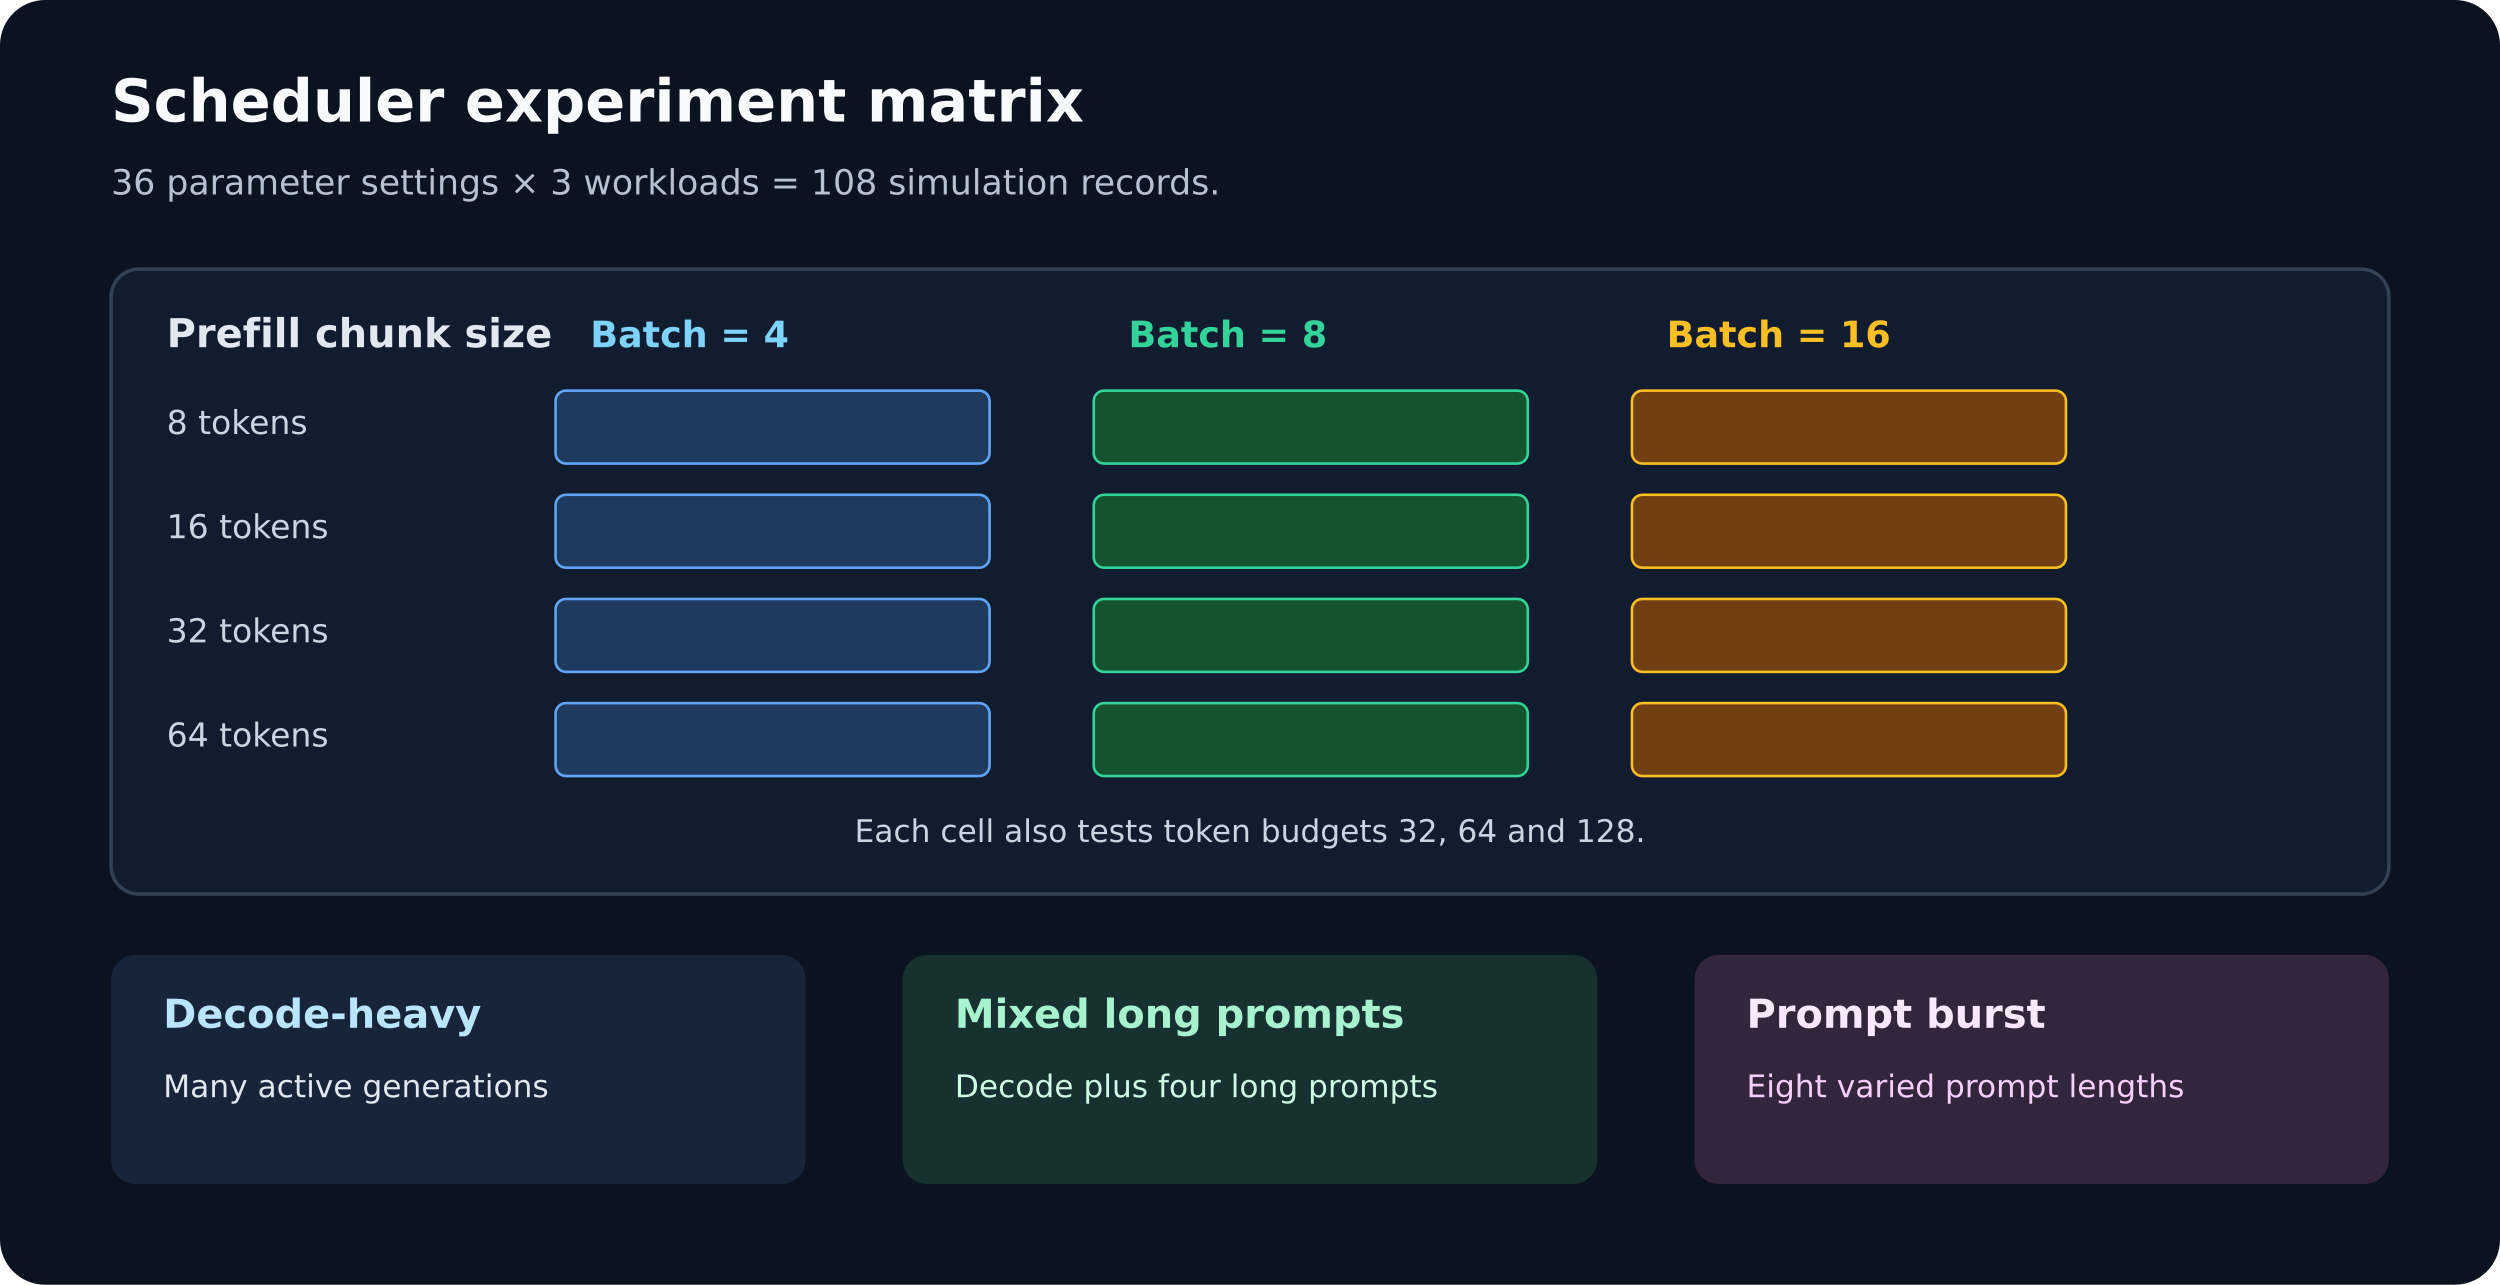
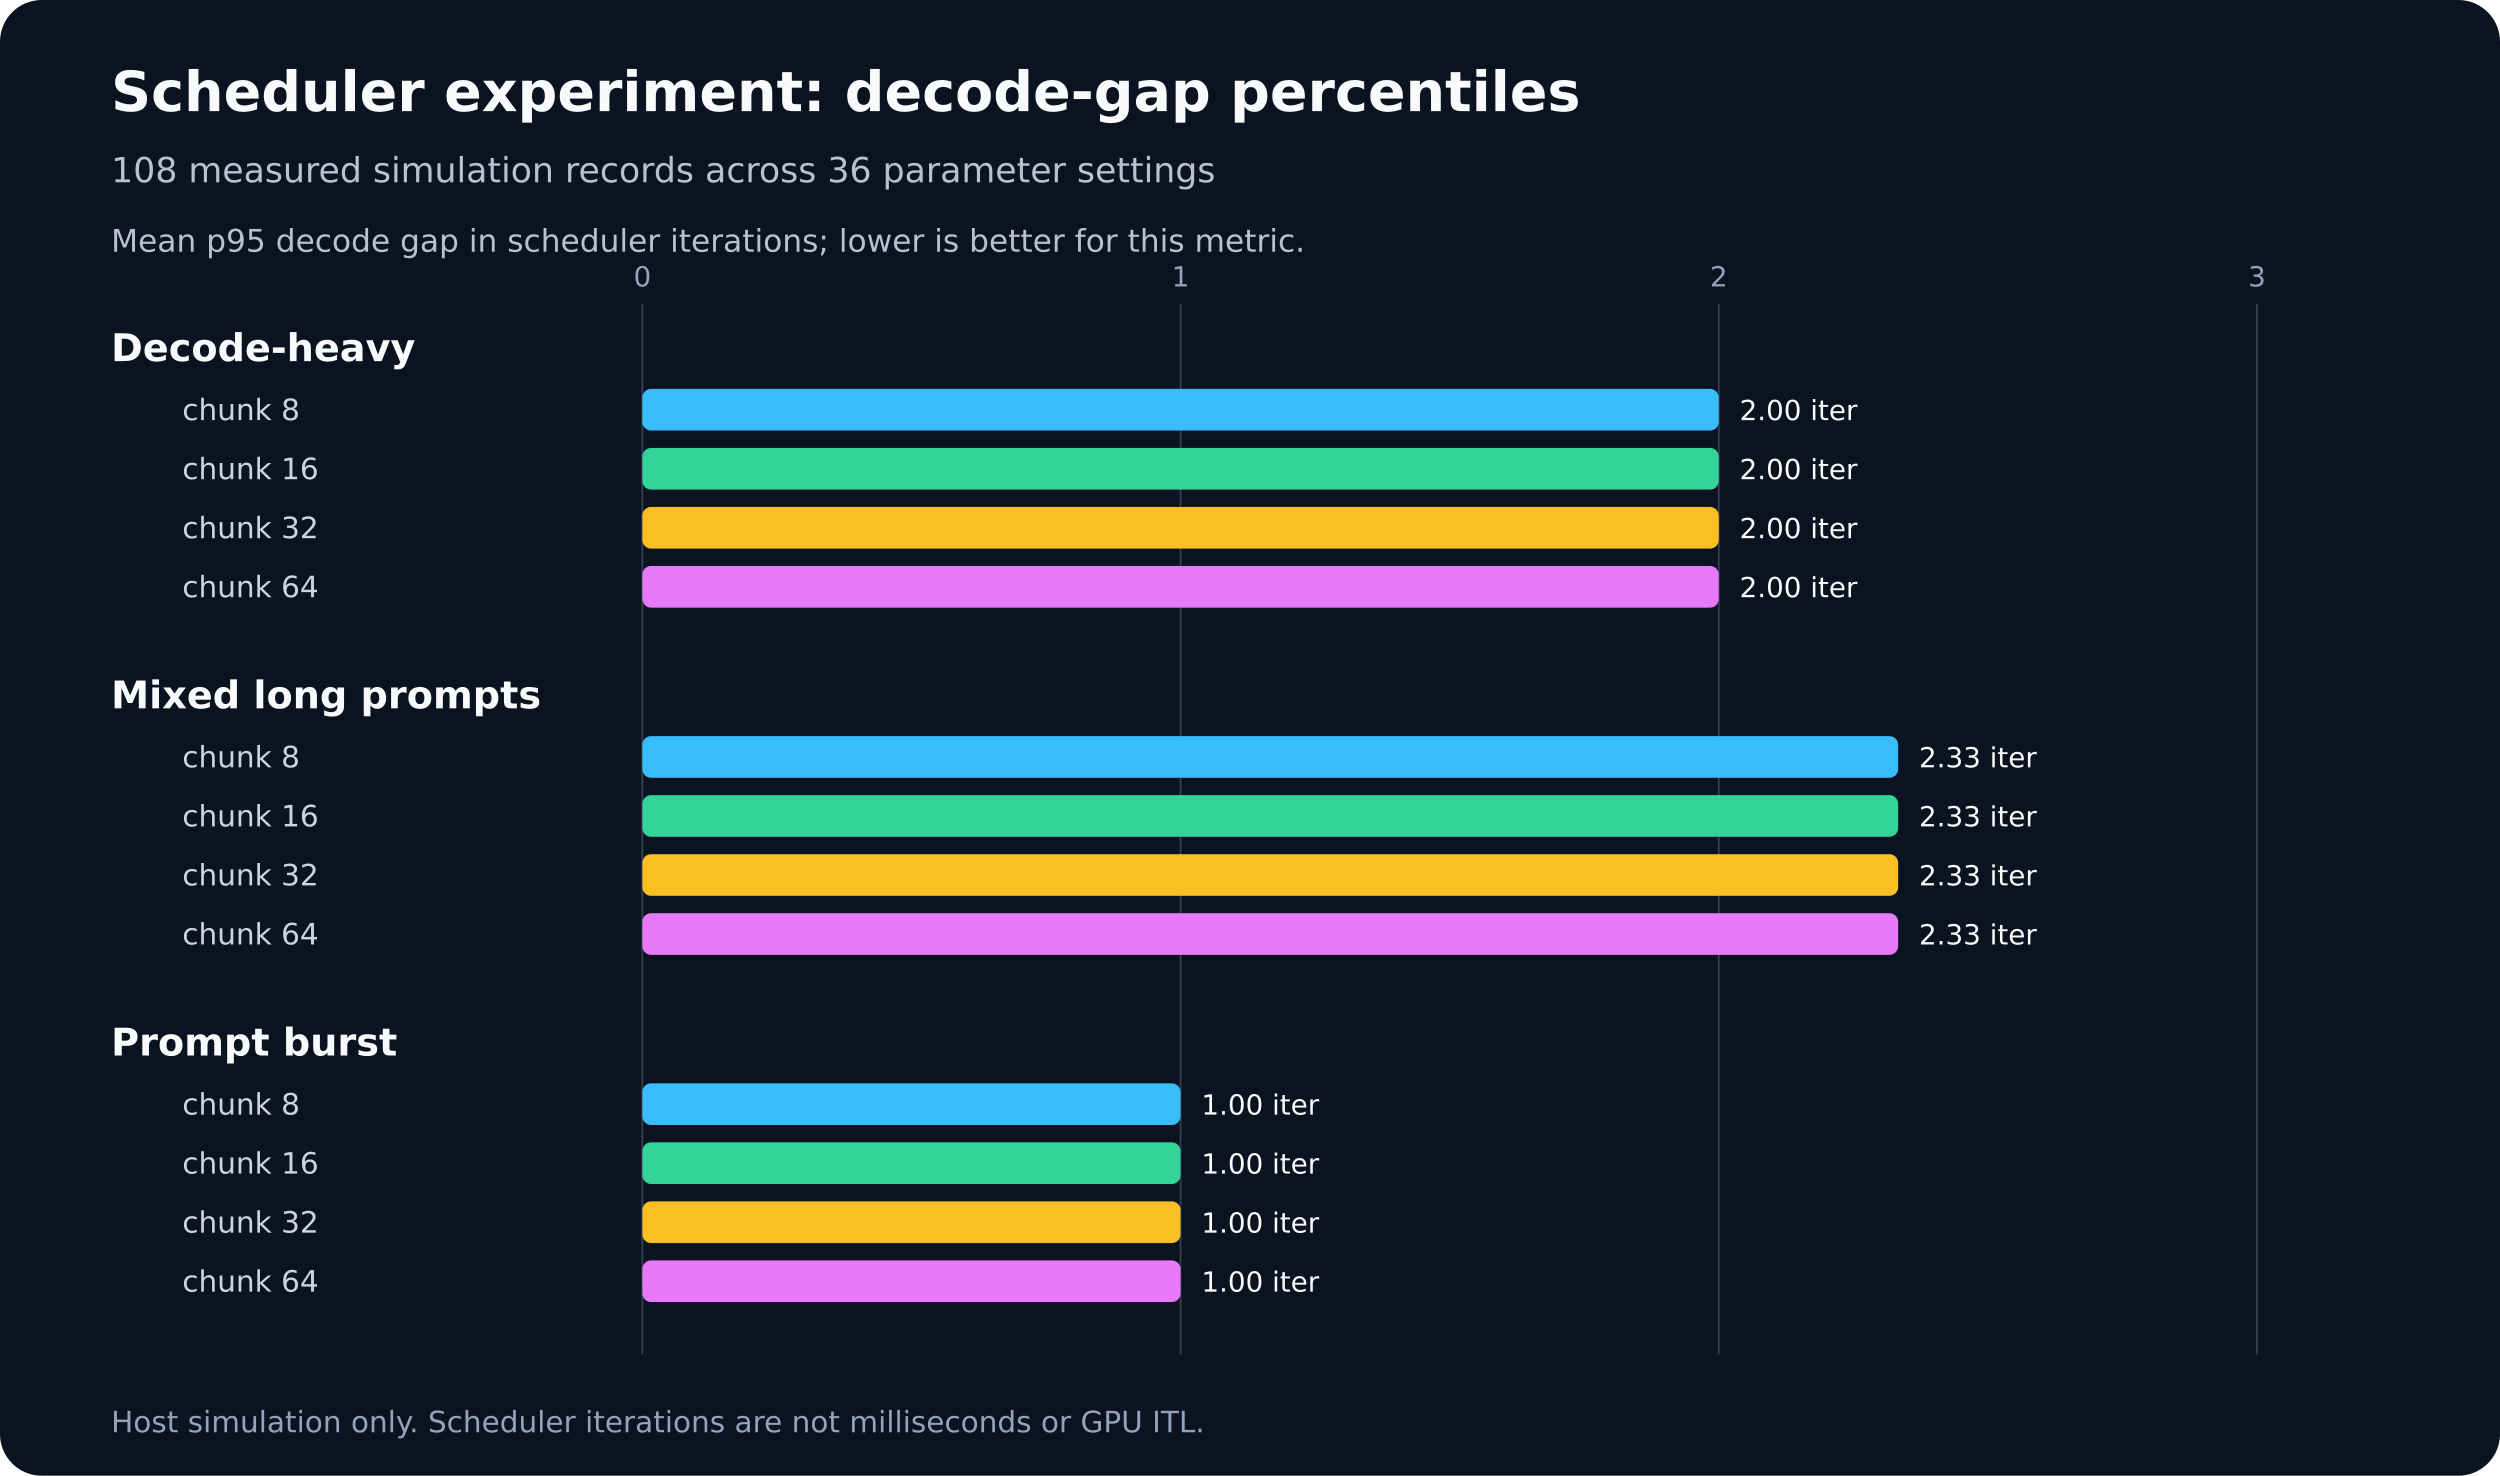
- <svg xmlns="http://www.w3.org/2000/svg" width="1440" height="740" viewBox="0 0 1440 740">
-   <rect width="1440" height="740" rx="26" fill="#0b1220" />
-   <text x="64" y="70" font-family="DejaVu Sans, sans-serif" font-size="34" font-weight="700" fill="#f8fafc">Scheduler experiment matrix</text>
-   <text x="64" y="112" font-family="DejaVu Sans, sans-serif" font-size="20" fill="#b6c2d2">36 parameter settings × 3 workloads = 108 simulation records.</text>
-   <rect x="64" y="155" width="1312" height="360" rx="16" fill="#111c2f" stroke="#334155" stroke-width="2" />
-   <text x="96" y="200" font-family="DejaVu Sans, sans-serif" font-size="23" font-weight="700" fill="#e2e8f0">Prefill chunk size</text>
-   <text x="96" y="250" font-family="DejaVu Sans, sans-serif" font-size="19" fill="#cbd5e1">8 tokens</text>
-   <text x="96" y="310" font-family="DejaVu Sans, sans-serif" font-size="19" fill="#cbd5e1">16 tokens</text>
-   <text x="96" y="370" font-family="DejaVu Sans, sans-serif" font-size="19" fill="#cbd5e1">32 tokens</text>
-   <text x="96" y="430" font-family="DejaVu Sans, sans-serif" font-size="19" fill="#cbd5e1">64 tokens</text>
-   <text x="340" y="200" font-family="DejaVu Sans, sans-serif" font-size="21" font-weight="700" fill="#7dd3fc">Batch = 4</text>
-   <text x="650" y="200" font-family="DejaVu Sans, sans-serif" font-size="21" font-weight="700" fill="#34d399">Batch = 8</text>
-   <text x="960" y="200" font-family="DejaVu Sans, sans-serif" font-size="21" font-weight="700" fill="#fbbf24">Batch = 16</text>
-   <g fill="#1e3a5f" stroke="#60a5fa" stroke-width="1.5">
-     <rect x="320" y="225" width="250" height="42" rx="6" />
-     <rect x="320" y="285" width="250" height="42" rx="6" />
-     <rect x="320" y="345" width="250" height="42" rx="6" />
-     <rect x="320" y="405" width="250" height="42" rx="6" />
-   </g>
-   <g fill="#14532d" stroke="#34d399" stroke-width="1.5">
-     <rect x="630" y="225" width="250" height="42" rx="6" />
-     <rect x="630" y="285" width="250" height="42" rx="6" />
-     <rect x="630" y="345" width="250" height="42" rx="6" />
-     <rect x="630" y="405" width="250" height="42" rx="6" />
-   </g>
-   <g fill="#713f12" stroke="#fbbf24" stroke-width="1.5">
-     <rect x="940" y="225" width="250" height="42" rx="6" />
-     <rect x="940" y="285" width="250" height="42" rx="6" />
-     <rect x="940" y="345" width="250" height="42" rx="6" />
-     <rect x="940" y="405" width="250" height="42" rx="6" />
-   </g>
-   <text x="720" y="485" text-anchor="middle" font-family="DejaVu Sans, sans-serif" font-size="18" fill="#cbd5e1">Each cell also tests token budgets 32, 64 and 128.</text>
-   <rect x="64" y="550" width="400" height="132" rx="14" fill="#17243a" />
-   <text x="94" y="592" font-family="DejaVu Sans, sans-serif" font-size="23" font-weight="700" fill="#bae6fd">Decode-heavy</text>
-   <text x="94" y="632" font-family="DejaVu Sans, sans-serif" font-size="18" fill="#e2e8f0">Many active generations</text>
-   <rect x="520" y="550" width="400" height="132" rx="14" fill="#16312f" />
-   <text x="550" y="592" font-family="DejaVu Sans, sans-serif" font-size="23" font-weight="700" fill="#a7f3d0">Mixed long prompts</text>
-   <text x="550" y="632" font-family="DejaVu Sans, sans-serif" font-size="18" fill="#d1fae5">Decode plus four long prompts</text>
-   <rect x="976" y="550" width="400" height="132" rx="14" fill="#33253b" />
-   <text x="1006" y="592" font-family="DejaVu Sans, sans-serif" font-size="23" font-weight="700" fill="#fae8ff">Prompt burst</text>
-   <text x="1006" y="632" font-family="DejaVu Sans, sans-serif" font-size="18" fill="#f5d0fe">Eight varied prompt lengths</text>
+ <svg xmlns="http://www.w3.org/2000/svg" width="1440" height="850" viewBox="0 0 1440 850">
+   <rect width="100%" height="100%" rx="24" fill="#0b1220" />
+   <text x="64" y="64" text-anchor="start" font-family="DejaVu Sans, sans-serif" font-size="32" font-weight="700" fill="#f8fafc">Scheduler experiment: decode-gap percentiles</text>
+   <text x="64" y="105" text-anchor="start" font-family="DejaVu Sans, sans-serif" font-size="20" font-weight="400" fill="#b6c2d2">108 measured simulation records across 36 parameter settings</text>
+   <text x="64" y="145" text-anchor="start" font-family="DejaVu Sans, sans-serif" font-size="18" font-weight="400" fill="#b6c2d2">Mean p95 decode gap in scheduler iterations; lower is better for this metric.</text>
+   <line x1="370" y1="175" x2="370" y2="780" stroke="#334155" />
+   <text x="370" y="165" text-anchor="middle" font-family="DejaVu Sans, sans-serif" font-size="16" font-weight="400" fill="#94a3b8">0</text>
+   <line x1="680" y1="175" x2="680" y2="780" stroke="#334155" />
+   <text x="680" y="165" text-anchor="middle" font-family="DejaVu Sans, sans-serif" font-size="16" font-weight="400" fill="#94a3b8">1</text>
+   <line x1="990" y1="175" x2="990" y2="780" stroke="#334155" />
+   <text x="990" y="165" text-anchor="middle" font-family="DejaVu Sans, sans-serif" font-size="16" font-weight="400" fill="#94a3b8">2</text>
+   <line x1="1300" y1="175" x2="1300" y2="780" stroke="#334155" />
+   <text x="1300" y="165" text-anchor="middle" font-family="DejaVu Sans, sans-serif" font-size="16" font-weight="400" fill="#94a3b8">3</text>
+   <text x="64" y="208" text-anchor="start" font-family="DejaVu Sans, sans-serif" font-size="22" font-weight="700" fill="#f8fafc">Decode-heavy</text>
+   <text x="105" y="242" text-anchor="start" font-family="DejaVu Sans, sans-serif" font-size="17" font-weight="400" fill="#cbd5e1">chunk 8</text>
+   <rect x="370" y="224" width="620" height="24" rx="5" fill="#38bdf8" />
+   <text x="1002" y="242" text-anchor="start" font-family="DejaVu Sans, sans-serif" font-size="16" font-weight="400" fill="#f8fafc">2.00 iter</text>
+   <text x="105" y="276" text-anchor="start" font-family="DejaVu Sans, sans-serif" font-size="17" font-weight="400" fill="#cbd5e1">chunk 16</text>
+   <rect x="370" y="258" width="620" height="24" rx="5" fill="#34d399" />
+   <text x="1002" y="276" text-anchor="start" font-family="DejaVu Sans, sans-serif" font-size="16" font-weight="400" fill="#f8fafc">2.00 iter</text>
+   <text x="105" y="310" text-anchor="start" font-family="DejaVu Sans, sans-serif" font-size="17" font-weight="400" fill="#cbd5e1">chunk 32</text>
+   <rect x="370" y="292" width="620" height="24" rx="5" fill="#fbbf24" />
+   <text x="1002" y="310" text-anchor="start" font-family="DejaVu Sans, sans-serif" font-size="16" font-weight="400" fill="#f8fafc">2.00 iter</text>
+   <text x="105" y="344" text-anchor="start" font-family="DejaVu Sans, sans-serif" font-size="17" font-weight="400" fill="#cbd5e1">chunk 64</text>
+   <rect x="370" y="326" width="620" height="24" rx="5" fill="#e879f9" />
+   <text x="1002" y="344" text-anchor="start" font-family="DejaVu Sans, sans-serif" font-size="16" font-weight="400" fill="#f8fafc">2.00 iter</text>
+   <text x="64" y="408" text-anchor="start" font-family="DejaVu Sans, sans-serif" font-size="22" font-weight="700" fill="#f8fafc">Mixed long prompts</text>
+   <text x="105" y="442" text-anchor="start" font-family="DejaVu Sans, sans-serif" font-size="17" font-weight="400" fill="#cbd5e1">chunk 8</text>
+   <rect x="370" y="424" width="723.333" height="24" rx="5" fill="#38bdf8" />
+   <text x="1105.333" y="442" text-anchor="start" font-family="DejaVu Sans, sans-serif" font-size="16" font-weight="400" fill="#f8fafc">2.33 iter</text>
+   <text x="105" y="476" text-anchor="start" font-family="DejaVu Sans, sans-serif" font-size="17" font-weight="400" fill="#cbd5e1">chunk 16</text>
+   <rect x="370" y="458" width="723.333" height="24" rx="5" fill="#34d399" />
+   <text x="1105.333" y="476" text-anchor="start" font-family="DejaVu Sans, sans-serif" font-size="16" font-weight="400" fill="#f8fafc">2.33 iter</text>
+   <text x="105" y="510" text-anchor="start" font-family="DejaVu Sans, sans-serif" font-size="17" font-weight="400" fill="#cbd5e1">chunk 32</text>
+   <rect x="370" y="492" width="723.333" height="24" rx="5" fill="#fbbf24" />
+   <text x="1105.333" y="510" text-anchor="start" font-family="DejaVu Sans, sans-serif" font-size="16" font-weight="400" fill="#f8fafc">2.33 iter</text>
+   <text x="105" y="544" text-anchor="start" font-family="DejaVu Sans, sans-serif" font-size="17" font-weight="400" fill="#cbd5e1">chunk 64</text>
+   <rect x="370" y="526" width="723.333" height="24" rx="5" fill="#e879f9" />
+   <text x="1105.333" y="544" text-anchor="start" font-family="DejaVu Sans, sans-serif" font-size="16" font-weight="400" fill="#f8fafc">2.33 iter</text>
+   <text x="64" y="608" text-anchor="start" font-family="DejaVu Sans, sans-serif" font-size="22" font-weight="700" fill="#f8fafc">Prompt burst</text>
+   <text x="105" y="642" text-anchor="start" font-family="DejaVu Sans, sans-serif" font-size="17" font-weight="400" fill="#cbd5e1">chunk 8</text>
+   <rect x="370" y="624" width="310" height="24" rx="5" fill="#38bdf8" />
+   <text x="692" y="642" text-anchor="start" font-family="DejaVu Sans, sans-serif" font-size="16" font-weight="400" fill="#f8fafc">1.00 iter</text>
+   <text x="105" y="676" text-anchor="start" font-family="DejaVu Sans, sans-serif" font-size="17" font-weight="400" fill="#cbd5e1">chunk 16</text>
+   <rect x="370" y="658" width="310" height="24" rx="5" fill="#34d399" />
+   <text x="692" y="676" text-anchor="start" font-family="DejaVu Sans, sans-serif" font-size="16" font-weight="400" fill="#f8fafc">1.00 iter</text>
+   <text x="105" y="710" text-anchor="start" font-family="DejaVu Sans, sans-serif" font-size="17" font-weight="400" fill="#cbd5e1">chunk 32</text>
+   <rect x="370" y="692" width="310" height="24" rx="5" fill="#fbbf24" />
+   <text x="692" y="710" text-anchor="start" font-family="DejaVu Sans, sans-serif" font-size="16" font-weight="400" fill="#f8fafc">1.00 iter</text>
+   <text x="105" y="744" text-anchor="start" font-family="DejaVu Sans, sans-serif" font-size="17" font-weight="400" fill="#cbd5e1">chunk 64</text>
+   <rect x="370" y="726" width="310" height="24" rx="5" fill="#e879f9" />
+   <text x="692" y="744" text-anchor="start" font-family="DejaVu Sans, sans-serif" font-size="16" font-weight="400" fill="#f8fafc">1.00 iter</text>
+   <text x="64" y="825" text-anchor="start" font-family="DejaVu Sans, sans-serif" font-size="17" font-weight="400" fill="#94a3b8">Host simulation only. Scheduler iterations are not milliseconds or GPU ITL.</text>
</svg>
